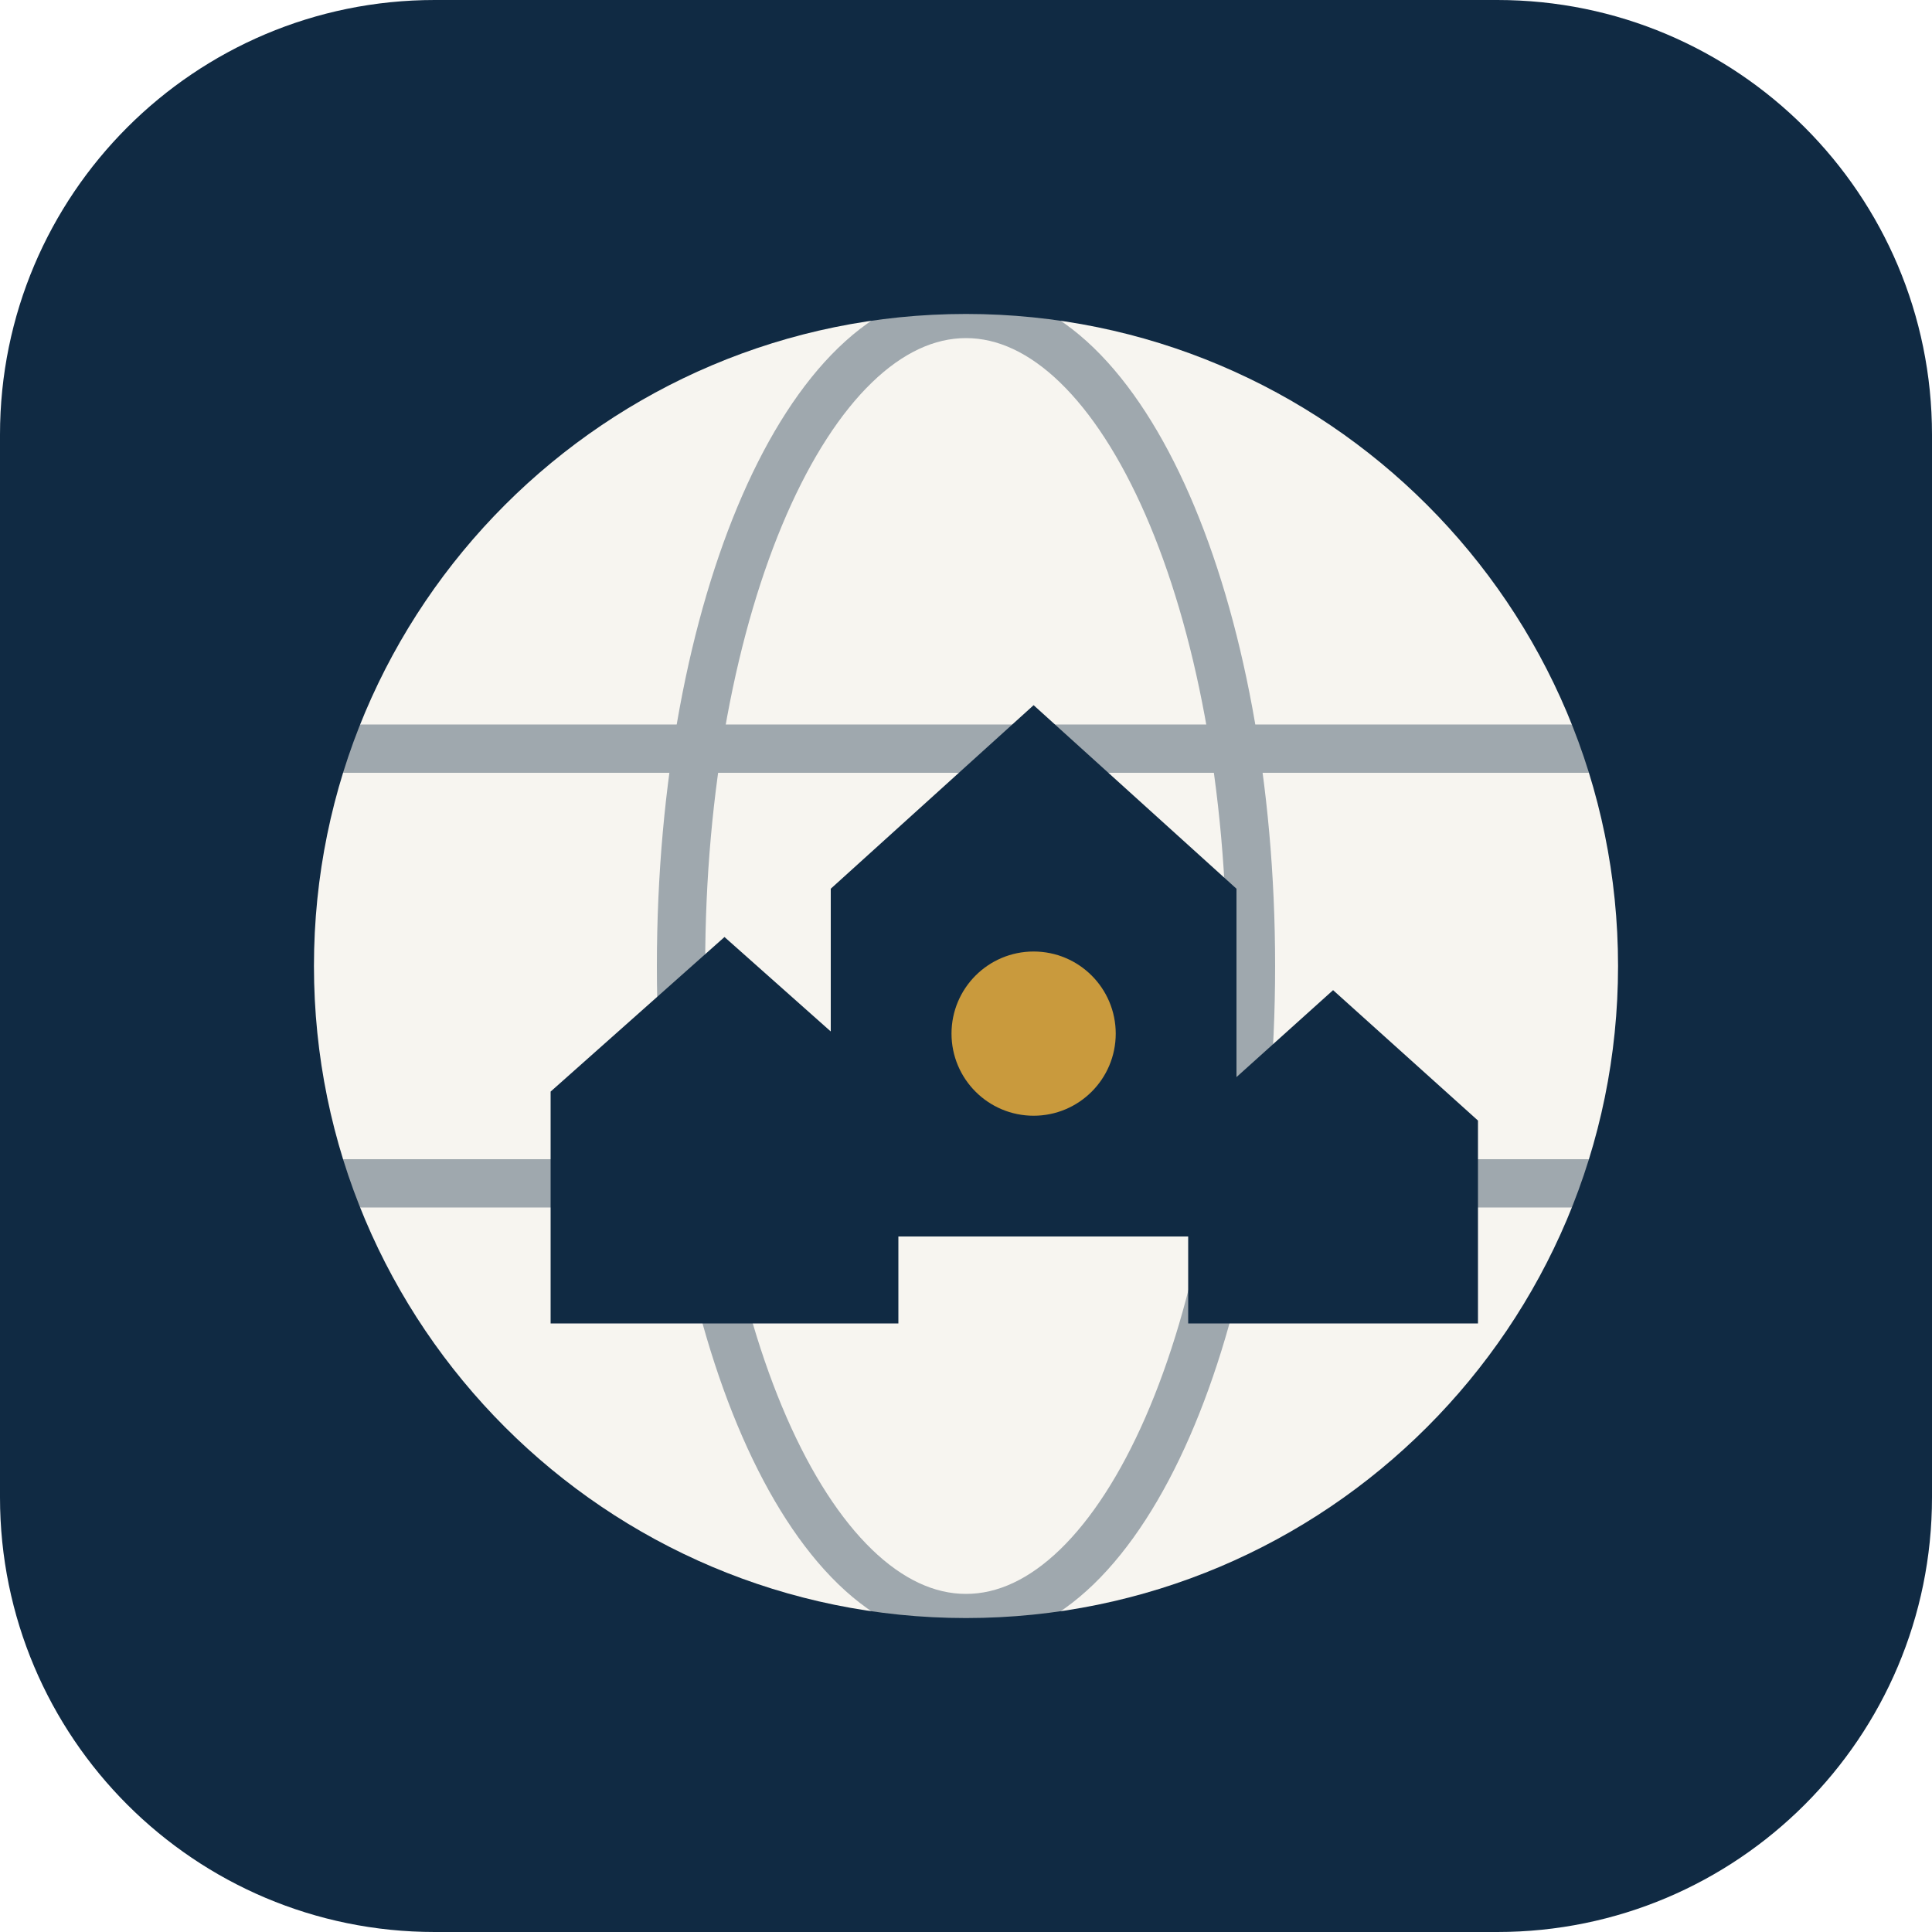
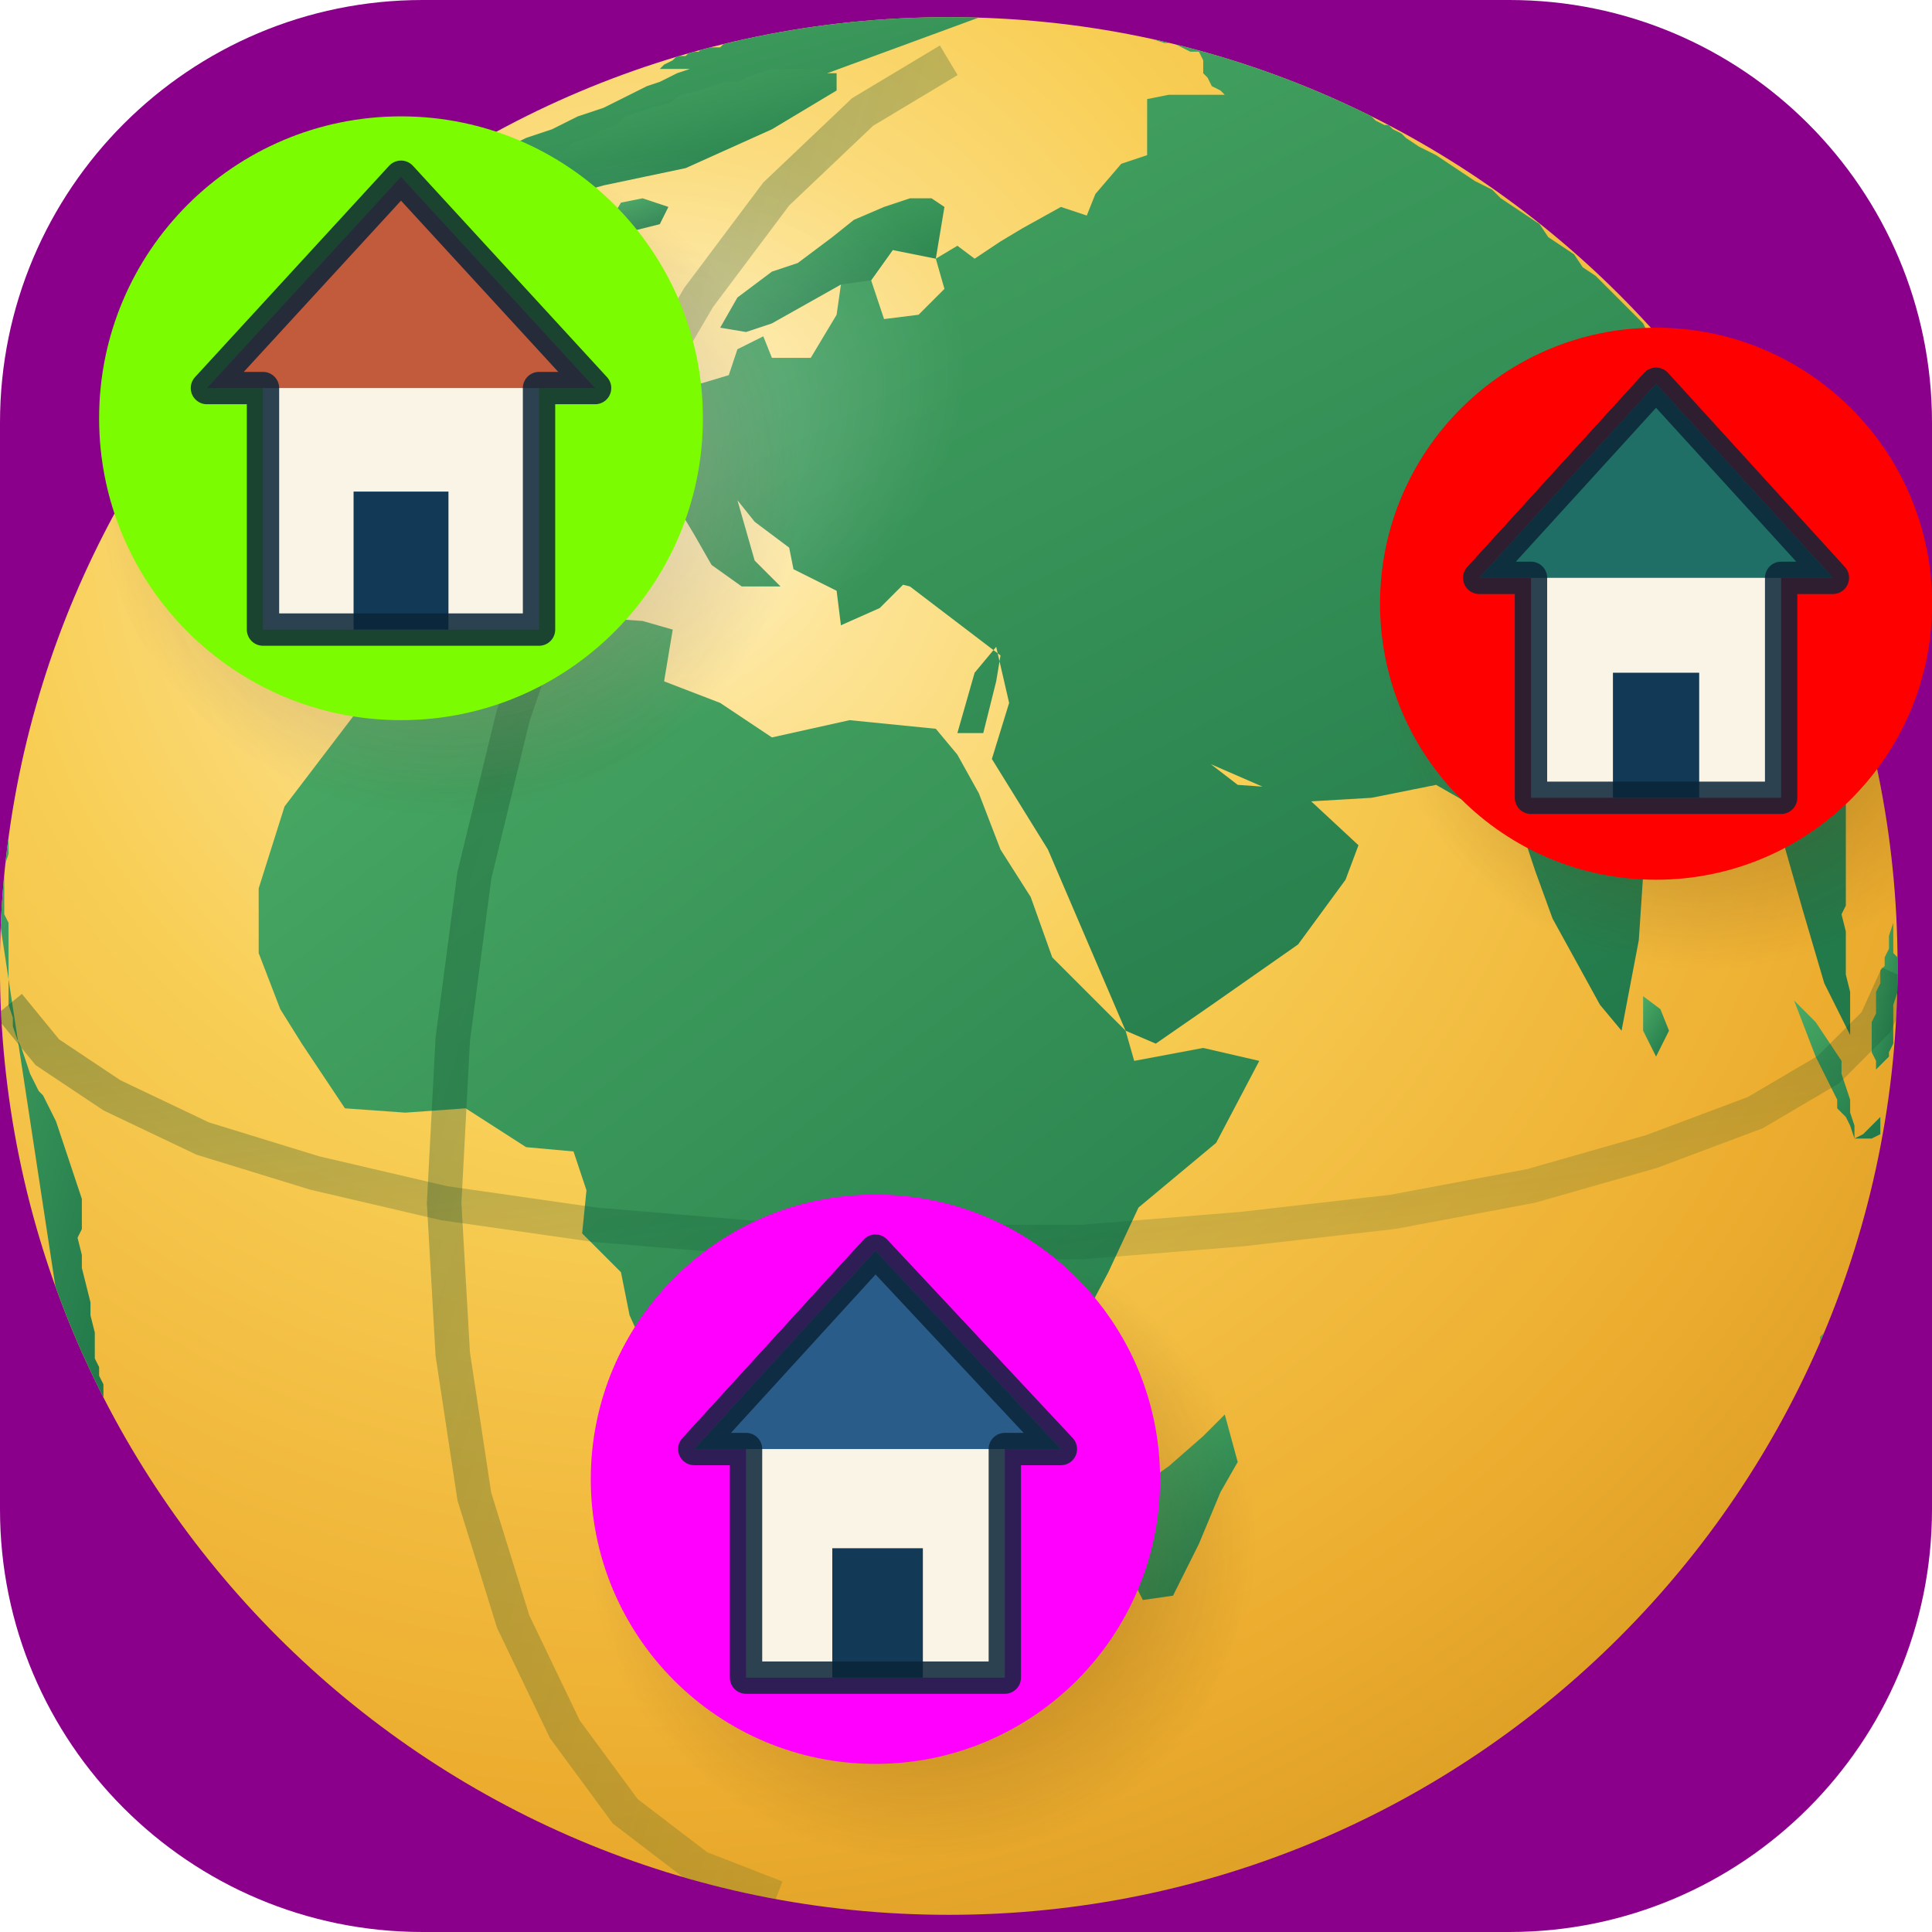
- <svg xmlns="http://www.w3.org/2000/svg" viewBox="0 0 40 40">
-   <rect width="40" height="40" rx="9" fill="#102A43" />
-   <circle cx="20" cy="20" r="13.5" fill="#F7F5F0" />
-   <g fill="none" stroke="#102A43" stroke-width="1" opacity=".38">
-     <ellipse cx="20" cy="20" rx="5.9" ry="13.5" />
-     <path d="M7 15.5h26M7 24.5h26" />
+ <svg xmlns="http://www.w3.org/2000/svg" viewBox="0 0 64 64">
+   <defs>
+     <radialGradient id="pvSf" cx=".34" cy=".26" r=".86">
+       <stop offset="0" stop-color="#FFEFB8" />
+       <stop offset=".40" stop-color="#F8CE55" />
+       <stop offset=".78" stop-color="#EDAE30" />
+       <stop offset="1" stop-color="#D89A22" />
+     </radialGradient>
+     <linearGradient id="pvNf" x1=".15" y1="0" x2=".85" y2="1">
+       <stop offset="0" stop-color="#48A863" />
+       <stop offset="1" stop-color="#22794A" />
+     </linearGradient>
+     <linearGradient id="pvLf" x1=".12" y1=".08" x2=".88" y2=".92">
+       <stop offset="0" stop-color="#0C4A2C" stop-opacity=".34" />
+       <stop offset="1" stop-color="#0C4A2C" stop-opacity=".14" />
+     </linearGradient>
+     <radialGradient id="pvDf">
+       <stop offset=".38" stop-color="#5A3708" stop-opacity=".34" />
+       <stop offset="1" stop-color="#5A3708" stop-opacity="0" />
+     </radialGradient>
+     <radialGradient id="pvHf">
+       <stop offset="0" stop-color="#fff" stop-opacity=".34" />
+       <stop offset="1" stop-color="#fff" stop-opacity="0" />
+     </radialGradient>
+     <clipPath id="pvCf">
+       <circle cx="32" cy="32.4" r="22" />
+     </clipPath>
+   </defs>
+   <rect width="64" height="64" rx="14" fill="#8B008B" />
+   <g transform="translate(32 32) scale(1.4287) translate(-32.4 -32.4)">
+     <circle cx="32" cy="32.4" r="22" fill="url(#pvSf)" />
+     <g clip-path="url(#pvCf)">
+       <g fill="url(#pvNf)">
+         <path d="M21.5 21.3 L21.3 22 L20.6 23 L20.5 23.6 L21 24.1 L22.1 24.1 L23.3 22.8 L24.1 22.5 L24.3 22 L24.7 22.1 L25.8 21.9 L26.1 22.4 L26.5 23.1 L27.2 23.6 L28.1 23.6 L27.5 23 L27.1 21.6 L27.5 22.1 L28.3 22.7 L28.4 23.2 L29.4 23.7 L29.5 24.5 L30.4 24.1 L31.1 23.4 L32.9 23.1 L34.7 23.2 L33.9 22.5 L33.5 22 L32.4 21.7 L31.7 21.5 L31.1 22 L30.9 22.6 L30.3 23.4 L31.1 23.6 L33.2 25.2 L33.1 25.8 L32.8 27 L32.2 27 L32.6 25.6 L33.1 25 L33.4 26.3 L33 27.6 L34.3 29.7 L36.1 33.9 L36.8 34.2 L38.1 33.3 L40.1 31.9 L41.2 30.4 L41.5 29.6 L40.1 28.3 L38.7 28.2 L37.4 27.2 L37.8 27.6 L40.1 28.6 L41.8 28.5 L43.3 28.2 L44 28.6 L45.3 29.3 L45.6 30.2 L46 31.3 L47.1 33.3 L47.6 33.9 L48 31.8 L48.1 30.3 L48.8 28.5 L49.1 27.8 L49.6 27.5 L50.5 28.8 L51.2 29 L51.8 31.1 L52.3 32.8 L52.4 33 L52.5 33.2 L52.6 33.4 L52.7 33.6 L52.8 33.8 L52.9 34 L52.9 33.5 L52.9 33 L52.8 32.6 L52.8 32.1 L52.8 31.6 L52.7 31.2 L52.8 31 L52.8 30.9 L52.8 30.7 L52.8 30.6 L52.8 30.4 L52.8 30.3 L52.8 29.9 L52.8 29.6 L52.8 29.3 L52.8 28.9 L52.8 28.6 L52.7 28.3 L52.7 28.1 L52.6 27.9 L52.5 27.7 L52.4 27.6 L52.3 27.4 L52.2 27.2 L52.2 27 L52.2 26.8 L52.2 26.6 L52.2 26.4 L52.2 26.2 L52.1 26.1 L52.1 25.9 L52.1 25.8 L52.1 25.6 L52.1 25.5 L52.1 25.3 L52.1 25.2 L52.1 24.9 L52.1 24.7 L52.1 24.4 L52 24.2 L51.9 24 L51.9 23.7 L51.8 23.5 L51.7 23.3 L51.6 23 L51.5 22.8 L51.4 22.6 L51.2 22.3 L51.1 22.1 L51 21.9 L50.9 21.6 L50.8 21.4 L50.6 21.3 L50.5 21.1 L50.4 20.9 L50.3 20.7 L50.1 20.6 L50 20.5 L49.9 20.3 L49.8 20.2 L49.7 20.1 L49.6 20 L49.4 19.9 L49.4 19.7 L49.3 19.6 L49.2 19.4 L49.1 19.3 L49.1 19.2 L49 19 L48.9 18.8 L48.9 18.6 L49.1 18.8 L49.2 19 L49.4 19.2 L49.6 19.3 L49.7 19.5 L49.8 19.6 L49.7 19.5 L49.6 19.3 L49.5 19.1 L49.3 19 L49.2 18.8 L49.1 18.6 L49 18.5 L48.8 18.4 L48.7 18.3 L48.6 18.2 L48.5 18 L48.4 17.9 L48.3 17.8 L48.2 17.7 L48.1 17.5 L48 17.4 L47.9 17.3 L47.8 17.2 L47.5 16.9 L47.3 16.7 L47 16.4 L46.7 16.2 L46.5 15.9 L46.2 15.7 L45.9 15.5 L45.7 15.2 L45.4 15 L45.1 14.8 L44.8 14.6 L44.6 14.4 L44.2 14.2 L43.9 14 L43.6 13.8 L43.3 13.6 L42.9 13.4 L42.6 13.2 L42.5 13.1 L42.3 13 L42.2 12.9 L42.1 12.9 L41.9 12.8 L41.8 12.7 L42.3 12 L36.9 10 L36.7 10.9 L37 11 L37.2 11 L37.4 11.1 L37.6 11.2 L37.8 11.2 L37.9 11.4 L37.9 11.5 L37.9 11.7 L38 11.8 L38.1 12 L38.3 12.1 L38.4 12.2 L38.2 12.2 L38 12.2 L37.7 12.2 L37.5 12.2 L37.3 12.2 L37.1 12.2 L36.6 12.3 L36.6 12.6 L36.6 12.9 L36.6 13.6 L36 13.8 L35.4 14.5 L35.2 15 L34.6 14.8 L33.7 15.3 L33.2 15.6 L32.6 16 L32.2 15.7 L31.7 16 L31.9 16.7 L31.3 17.3 L30.5 17.4 L30.2 16.5 L30.7 15.8 L30.3 15.8 L29.5 16.6 L29.4 17.3 L28.8 18.3 L27.9 18.3 L27.7 17.8 L27.1 18.1 L26.9 18.7 L25.9 19 L25.4 19.5 L24.4 19.9 L24.2 19.8 L23.3 20.1 L23.6 20.9 L23.3 21.7 L23.1 21.8 L22.5 21.6 L21.5 21.3 Z" />
+         <path d="M26.7 17.6 L27.1 16.9 L27.9 16.3 L28.5 16.1 L29.3 15.5 L29.8 15.1 L30.5 14.8 L31.1 14.6 L31.6 14.6 L31.9 14.8 L31.7 16 L30.7 15.8 L30.2 16.5 L29.5 16.6 L27.9 17.5 L27.3 17.7 L26.7 17.6 Z" />
+         <path d="M23.5 19.6 L24.1 19.2 L24.2 18.6 L24.7 18.2 L24.4 17.9 L25.1 17.1 L25.4 17.2 L25.4 17.5 L25.2 17.8 L25.2 18.6 L25.3 19 L24.9 19.4 L24.4 19.5 L23.5 19.6 Z" />
+         <path d="M22.8 18.9 L23.4 18.4 L23.4 18.1 L24.1 17.9 L24.2 18.2 L23.9 18.6 L23.6 18.9 L23.1 19 L22.8 18.9 Z" />
+         <path d="M24.4 14.7 L24.9 14.6 L25.5 14.8 L25.3 15.2 L24.5 15.4 L24.1 15.2 L24.4 14.7 Z" />
+         <path d="M21.2 24.2 L19.5 25.5 L18.2 26.6 L16.6 28.7 L16 30.6 L16 32.1 L16.5 33.4 L17 34.2 L18 35.7 L19.4 35.8 L20.8 35.7 L22.2 36.6 L23.3 36.7 L23.6 37.6 L23.5 38.6 L24.4 39.5 L24.6 40.5 L25.1 41.6 L24.7 43.9 L25.9 46.1 L27.1 47.9 L27.7 49.1 L28.2 49.6 L30 49.5 L31.3 48.7 L32.3 47.4 L33.3 45.9 L35.1 44.3 L35.2 42.7 L34.8 41.2 L35.7 39.5 L36.4 38 L38.2 36.5 L39.2 34.6 L37.9 34.3 L36.3 34.6 L36.1 33.9 L34.4 32.2 L33.9 30.8 L33.2 29.7 L32.7 28.4 L32.2 27.5 L31.7 26.9 L29.7 26.7 L27.9 27.1 L26.7 26.3 L25.4 25.8 L25.6 24.6 L24.9 24.4 L23.5 24.3 L22.3 24.5 L21.2 24.2 Z" />
+         <path d="M38.4 42.8 L38.7 43.9 L38.3 44.6 L37.8 45.8 L37.2 47 L36.5 47.1 L36 46.1 L36.1 44.7 L37.1 44 L37.9 43.3 L38.4 42.8 Z" />
+         <path d="M34.9 9.6 L26.8 10.1 L26.8 11 L26.7 11.1 L26.5 11.1 L26.3 11.1 L26.2 11.2 L26 11.2 L25.9 11.3 L25.7 11.3 L25.6 11.4 L25.4 11.5 L25.3 11.6 L25.5 11.6 L25.7 11.6 L26 11.6 L25.7 11.7 L25.5 11.8 L25.3 11.9 L25 12 L24.8 12.1 L24.6 12.2 L24 12.5 L23.4 12.7 L22.8 13 L22.2 13.2 L21.6 13.5 L21.1 13.8 L20.7 14.1 L20.3 14.4 L20 14.7 L19.6 15 L19.3 15.3 L18.9 15.6 L18.6 15.8 L18.3 16 L18 16.2 L17.7 16.4 L17.4 16.6 L17.1 16.8 L17.1 16.7 L17.1 16.5 L16.9 16.6 L16.7 16.7 L16.6 16.9 L16.5 16.9 L16.3 17 L16.2 17.1 L16.1 17.2 L16 17.3 L15.9 17.4 L15.3 16.8 Z" />
+         <path d="M21.3 14.9 L21.6 14.6 L21.9 14.4 L22.2 14.1 L22.5 13.9 L22.8 13.7 L23.1 13.5 L23.3 13.3 L23.6 13.2 L23.8 13.1 L24 13 L24.3 12.9 L24.5 12.7 L24.8 12.6 L25.1 12.5 L25.5 12.4 L25.8 12.2 L26.2 12.1 L26.5 12 L26.8 11.9 L27.1 11.9 L27.3 11.8 L27.6 11.7 L27.9 11.6 L28.2 11.6 L28.4 11.6 L28.6 11.6 L28.8 11.6 L29 11.6 L29.2 11.7 L29.4 11.7 L29.4 11.9 L29.4 12.1 L27.9 13 L25.9 13.9 L24 14.3 L22.2 14.8 L21.3 14.9 Z" />
+         <path d="M9.3 26.8 L11.8 43.2 L12.4 42.4 L12.4 42.2 L12.4 42.1 L12.3 41.9 L12.3 41.7 L12.2 41.5 L12.2 41.3 L12.2 41.1 L12.2 40.9 L12.1 40.5 L12.1 40.2 L12 39.8 L11.9 39.4 L11.9 39.1 L11.8 38.7 L11.9 38.5 L11.9 38.4 L11.9 38.2 L11.9 38.1 L11.9 38 L11.9 37.8 L11.8 37.5 L11.7 37.2 L11.6 36.9 L11.5 36.6 L11.4 36.3 L11.3 36 L11.2 35.8 L11.1 35.6 L11 35.4 L10.9 35.3 L10.8 35.1 L10.7 34.9 L10.6 34.6 L10.5 34.3 L10.4 34.1 L10.3 33.8 L10.3 33.6 L10.2 33.3 L10.2 33 L10.2 32.7 L10.2 32.5 L10.2 32.2 L10.2 31.9 L10.2 31.7 L10.2 31.4 L10.1 31.2 L10.1 31 L10.1 30.8 L10.1 30.5 L10.1 30.3 L10.1 30.1 L10.2 29.8 L10.2 29.6 L10.2 29.4 L9.4 29 Z" />
+         <path d="M52.2 41.2 L52.1 41.4 L52 41.6 L51.9 41.8 L51.8 42 L52.5 42.6 L53.2 41.1 L52.3 40.9 L52.2 41 L52.2 41.2 Z" />
+         <path d="M53.5 33.1 L53.5 33 L53.6 32.8 L53.6 32.7 L53.6 32.5 L53.7 32.4 L53.7 32.2 L53.8 32 L53.8 31.7 L53.9 31.4 L53.9 31.6 L53.9 31.7 L53.9 31.9 L53.9 32.1 L54 32.2 L54 32.4 L54 32.7 L54 33 L53.9 33.3 L53.9 33.6 L53.9 33.9 L53.9 34.2 L53.8 34.4 L53.8 34.5 L53.6 34.7 L53.5 34.8 L53.5 34.6 L53.4 34.4 L53.4 34.2 L53.4 34.1 L53.4 33.9 L53.4 33.7 L53.5 33.5 L53.5 33.3 L53.5 33.1 Z" />
+         <path d="M51.6 33.2 L52.1 33.7 L52.7 34.6 L52.7 34.9 L52.8 35.2 L52.9 35.5 L52.9 35.8 L53 36.1 L53 36.4 L53.2 36.4 L53.4 36.4 L53.6 36.3 L53.6 36.1 L53.6 35.9 L53.5 36 L53.3 36.2 L53.2 36.3 L53 36.4 L52.9 36.1 L52.8 35.9 L52.6 35.7 L52.6 35.5 L52.5 35.3 L52.4 35.1 L52.3 34.9 L52.2 34.7 L52.1 34.5 L51.6 33.2 Z" />
+         <path d="M50.6 20.6 L50.5 20.5 L50.4 20.3 L50.3 20.2 L50.2 20 L50.1 19.9 L50 19.7 L49.9 19.5 L50.5 19 L50.3 18.6 L49.7 19.3 L49.8 19.4 L49.9 19.6 L50 19.7 L50.1 19.9 L50.2 20 L50.2 20.1 L50.3 20.2 L50.4 20.4 L50.5 20.5 L50.6 20.6 Z" />
+         <path d="M48.1 33.1 L48.5 33.4 L48.7 33.9 L48.4 34.5 L48.1 33.9 L48.1 33.1 Z" />
+       </g>
+       <g fill="none" stroke="url(#pvLf)" stroke-width=".8">
+         <path d="M10.2 33.3 L11.1 34.4 L12.6 35.4 L14.7 36.4 L17.3 37.2 L20.3 37.9 L23.8 38.4 L27.4 38.7 L31.2 38.8 L35.1 38.8 L38.8 38.5 L42.3 38.1 L45.5 37.5 L48.3 36.7 L50.7 35.8 L52.4 34.8 L53.5 33.7 L54 32.6" />
+         <path d="M28 54 L26.2 53.3 L24.5 52 L23.1 50.1 L21.9 47.6 L21 44.7 L20.5 41.4 L20.3 37.9 L20.5 34.1 L21 30.3 L21.9 26.6 L23.1 23.1 L24.5 19.8 L26.2 16.9 L28 14.5 L30 12.6 L32 11.4" />
+       </g>
+       <ellipse cx="20.4" cy="21.2" rx="8.1" ry="7.7" fill="url(#pvDf)" />
+       <ellipse cx="49.5" cy="25.5" rx="7.4" ry="7" fill="url(#pvDf)" />
+       <ellipse cx="31.4" cy="45.8" rx="7.7" ry="7.3" fill="url(#pvDf)" />
+       <ellipse cx="22.8" cy="21" rx="10.1" ry="6.6" fill="url(#pvHf)" transform="rotate(-26 22.8 21)" />
+     </g>
+     <g class="logo__badges">
+       <circle cx="19.3" cy="19.7" r="7" fill="#7CFC00" />
+       <circle cx="48.4" cy="24" r="6.4" fill="#FF0000" />
+       <circle cx="30.3" cy="44.3" r="6.6" fill="#FF00FF" />
+     </g>
+     <g class="logo__houses" fill="#FAF4E6">
+       <path d="M16.1 24.6 L16.1 19 L14.8 19 L19.3 14.1 L23.8 19 L22.5 19 L22.5 24.6 Z" />
+       <path d="M45.5 28.5 L45.5 23.4 L44.3 23.4 L48.4 18.9 L52.5 23.4 L51.3 23.4 L51.3 28.5 Z" />
+       <path d="M27.3 48.9 L27.3 43.6 L26.1 43.6 L30.3 39 L34.6 43.6 L33.3 43.6 L33.3 48.9 Z" />
+     </g>
+     <path d="M14.8 19 L19.3 14.1 L23.8 19 Z" fill="#C25A3C" />
+     <path d="M44.3 23.4 L48.4 18.9 L52.5 23.4 Z" fill="#1F6F66" />
+     <path d="M26.1 43.6 L30.3 39 L34.6 43.6 Z" fill="#2A5C8A" />
+     <g fill="#123A56">
+       <path d="M18.2 24.6 L18.2 21.4 L20.4 21.4 L20.4 24.6 Z" />
+       <path d="M47.4 28.5 L47.4 25.6 L49.4 25.6 L49.4 28.5 Z" />
+       <path d="M29.3 48.9 L29.3 45.9 L31.4 45.9 L31.4 48.9 Z" />
+     </g>
+     <g fill="none" stroke="#0A2438" stroke-opacity=".85" stroke-width=".75" stroke-linejoin="round">
+       <path d="M16.1 24.6 L16.1 19 L14.8 19 L19.3 14.1 L23.8 19 L22.5 19 L22.5 24.6 Z" />
+       <path d="M45.5 28.5 L45.5 23.4 L44.3 23.4 L48.4 18.9 L52.5 23.4 L51.3 23.4 L51.3 28.5 Z" />
+       <path d="M27.3 48.9 L27.3 43.6 L26.1 43.6 L30.3 39 L34.6 43.6 L33.3 43.6 L33.3 48.9 Z" />
+     </g>
  </g>
-   <g fill="#102A43">
-     <path d="M11.4 22.6 15 19.4l3.6 3.2v4.8h-7.2z" />
-     <path d="M17.2 18.4 21.4 14.6l4.2 3.8v7.2h-8.4z" />
-     <path d="M24.6 23.2 27.6 20.5l3 2.7v4.2h-6z" />
-   </g>
-   <circle cx="21.4" cy="21.4" r="1.7" fill="#C99A3D" />
</svg>
